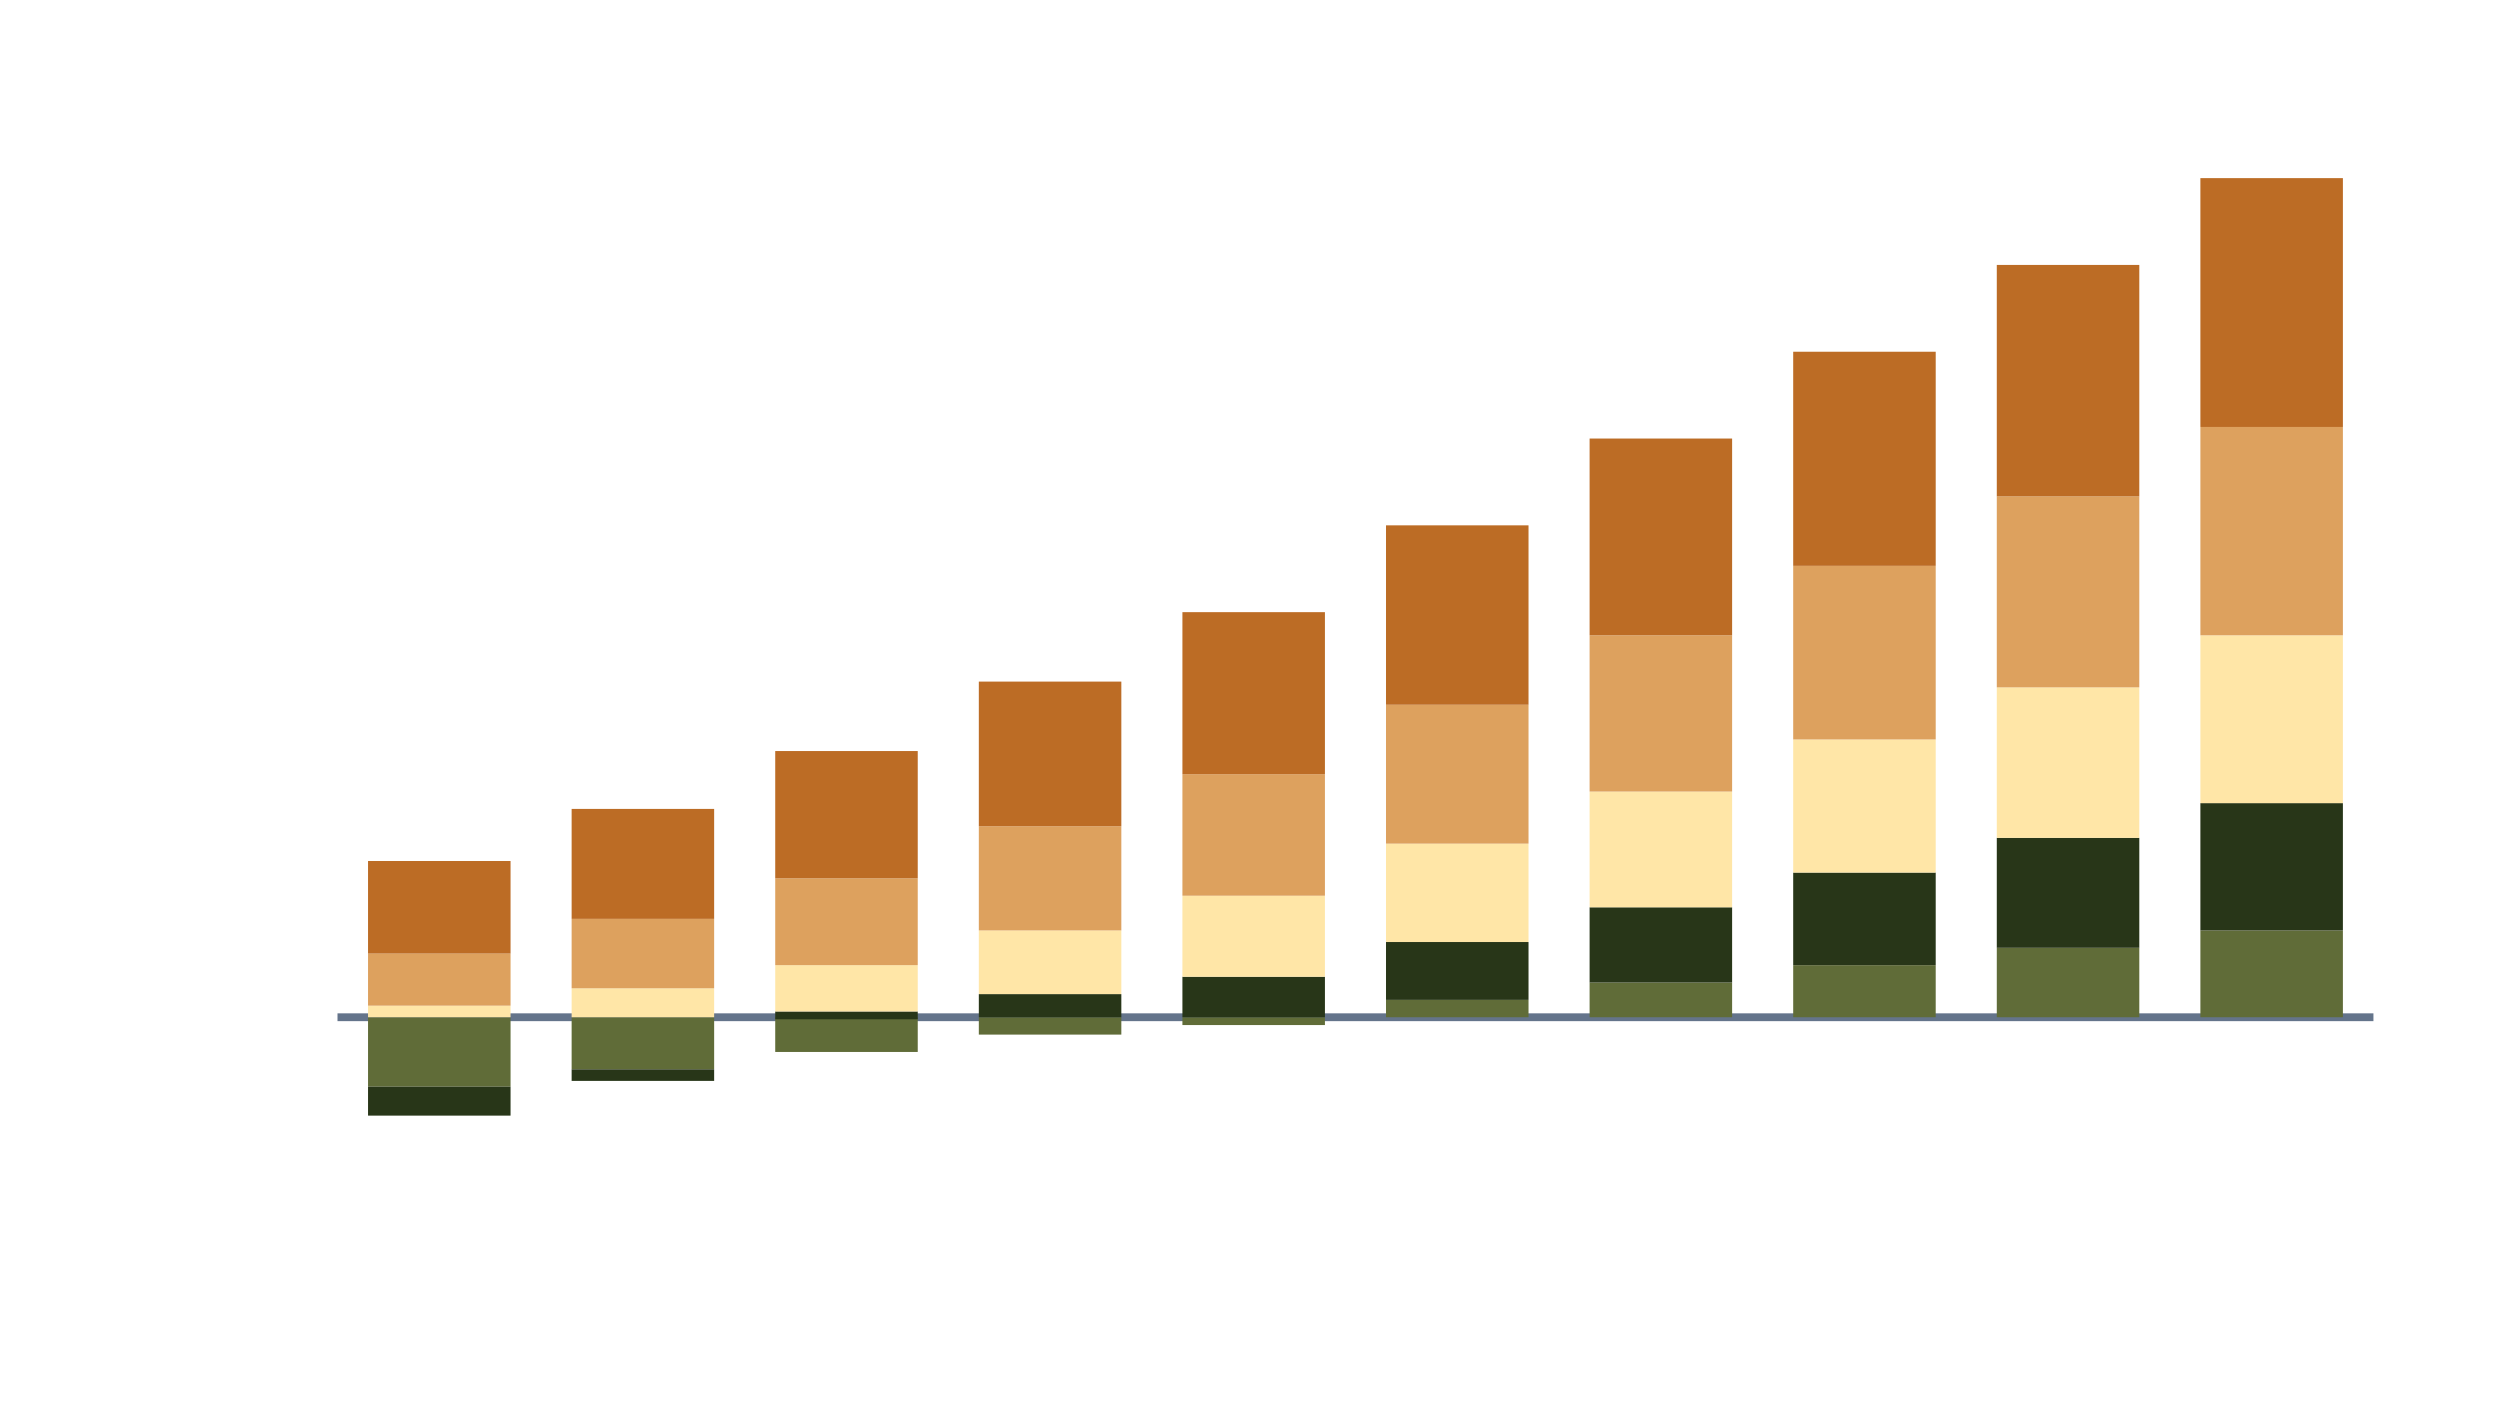
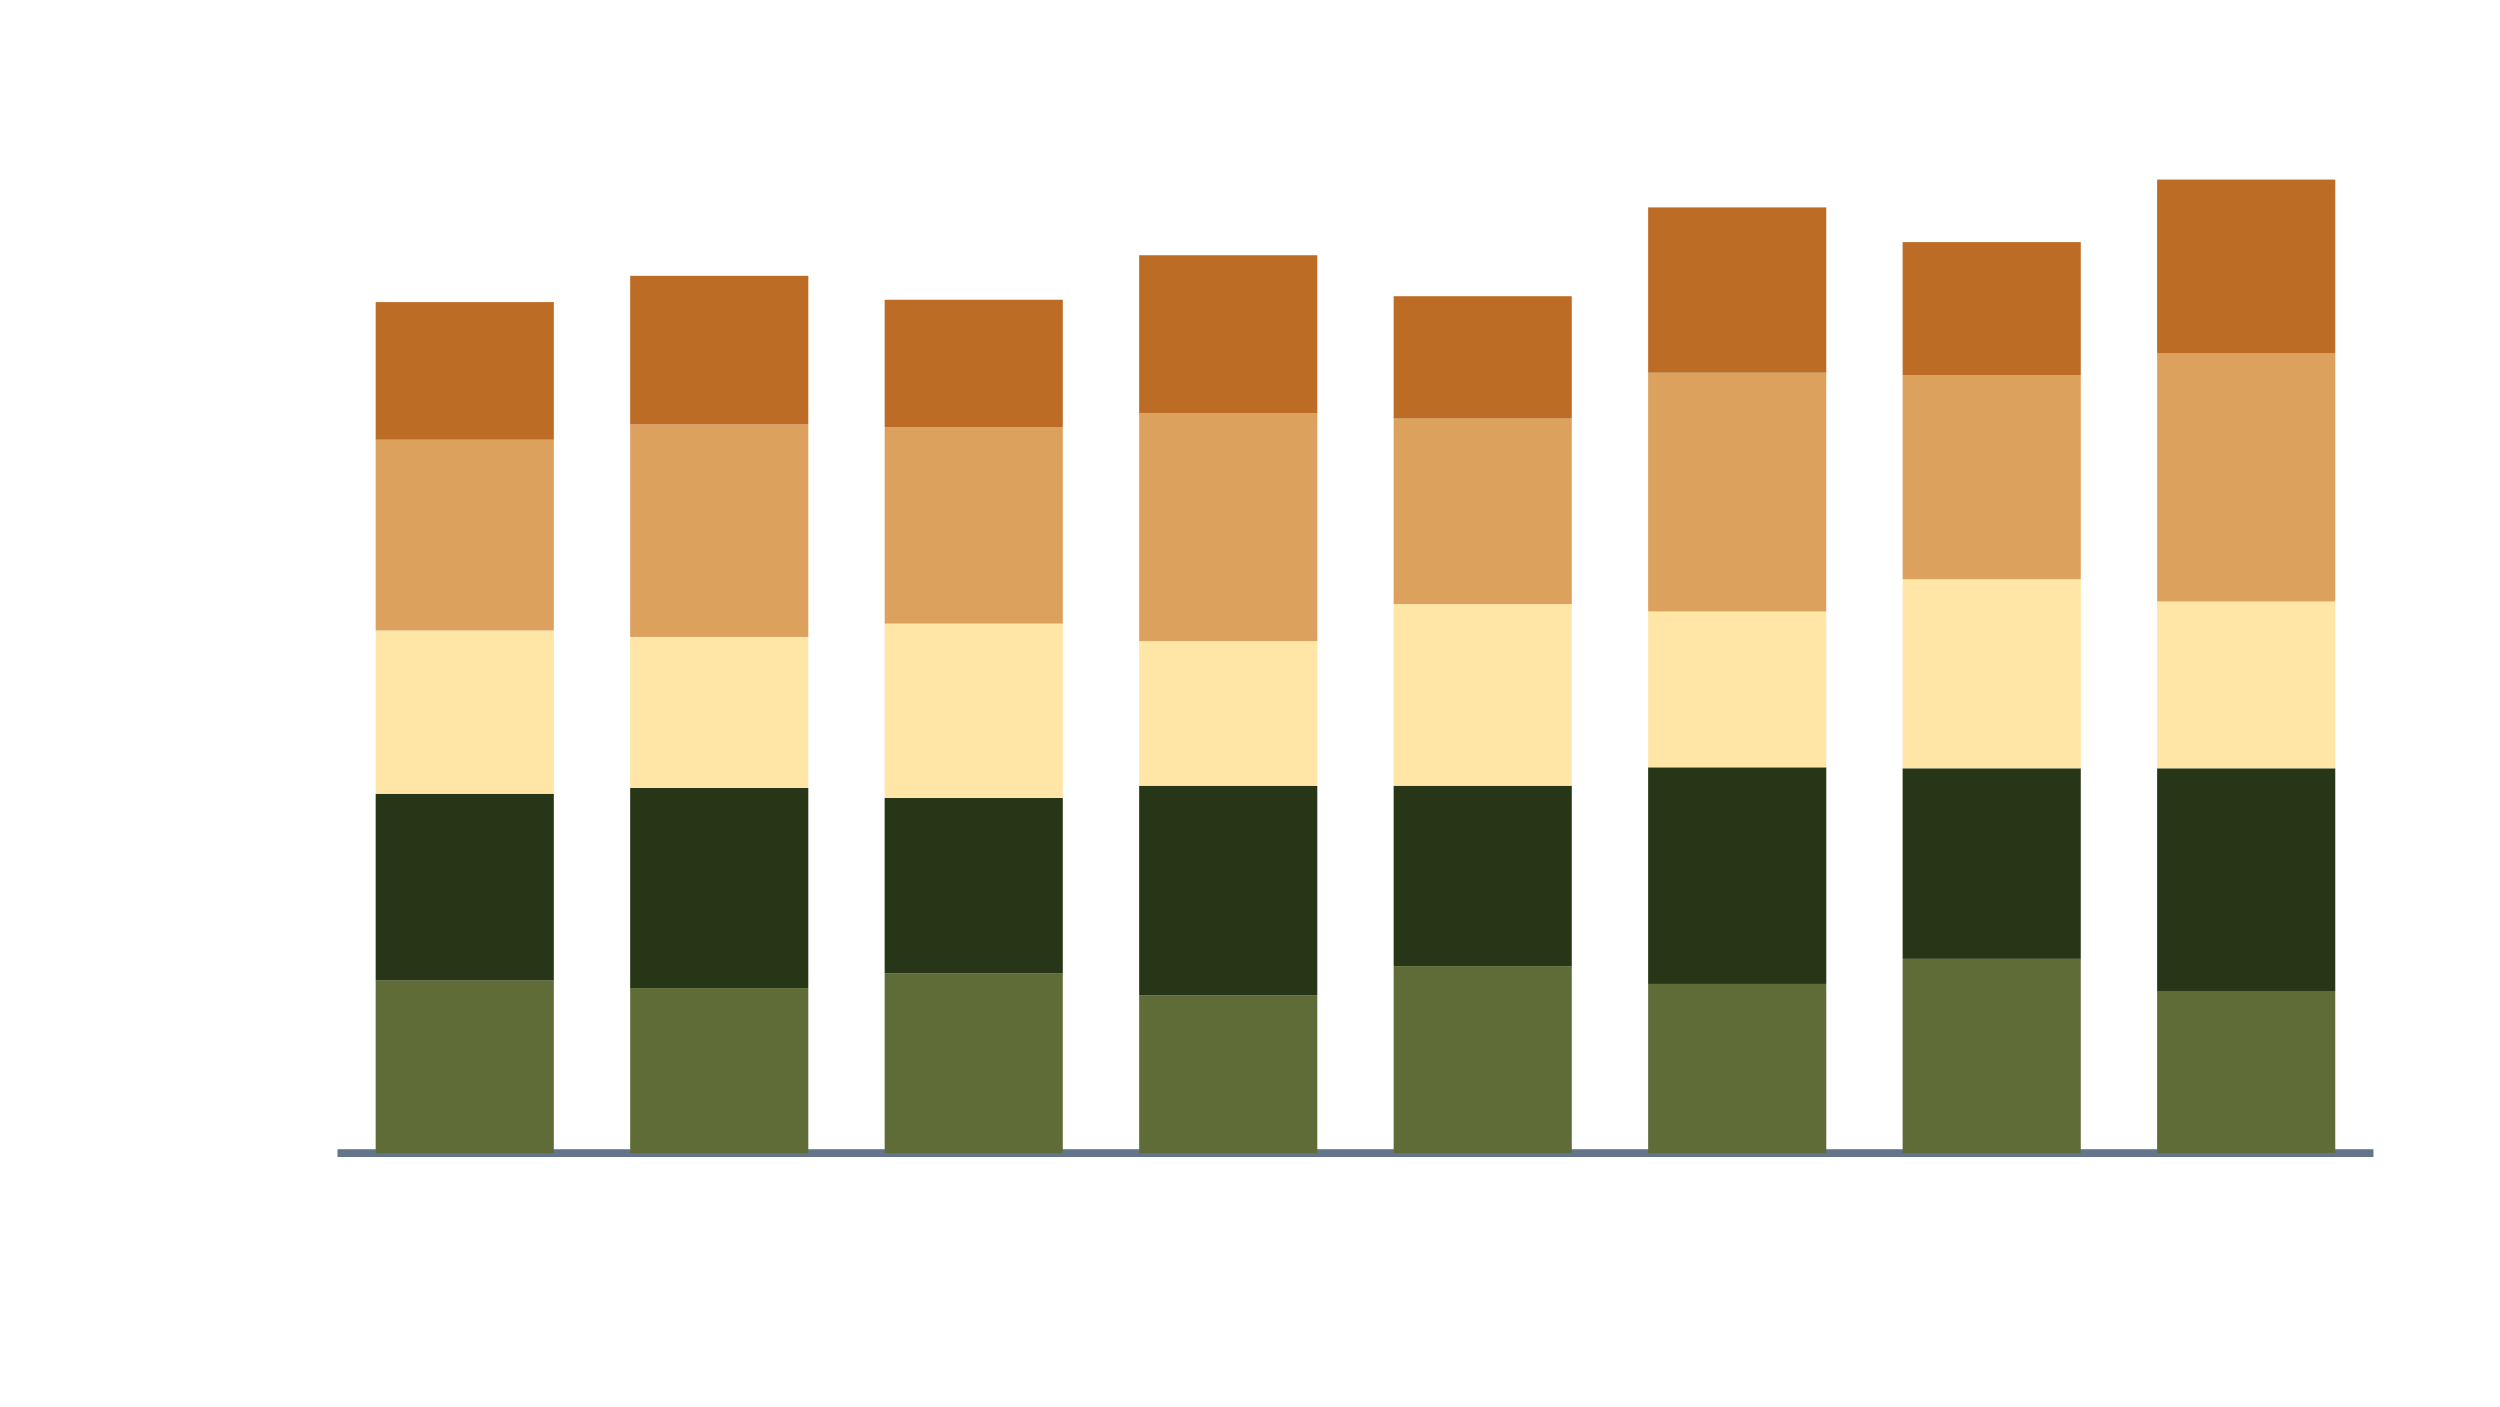
<svg xmlns="http://www.w3.org/2000/svg" width="320" height="180" viewBox="0 0 320 180">
  <svg width="320" height="180" viewBox="0 0 320 180" preserveAspectRatio="xMidYMid meet">
    <g data-chart-id="default-preview-DivergentStackedBarChart" data-chart-type="bar" data-bar-variant="divergent-stacked" data-axis-swapped="false" data-renderer="deterministic-bar@1">
-       <line data-mark-role="zero-line" x1="43.2" y1="130.207" x2="303.8" y2="130.207" stroke="#64748b" stroke-width="1" vector-effect="non-scaling-stroke" />
-       <rect data-chart-id="default-preview-DivergentStackedBarChart" data-mark-role="bar" data-mark-group-id="mark-group:default-preview-DivergentStackedBarChart:bar" data-row-keys="C001|Alpha" data-category-key="C001" data-series-key="Alpha" data-value="-12" x="47.109" y="130.207" width="18.242" height="8.889" fill="#606c38" fill-opacity="1" />
-       <rect data-chart-id="default-preview-DivergentStackedBarChart" data-mark-role="bar" data-mark-group-id="mark-group:default-preview-DivergentStackedBarChart:bar" data-row-keys="C001|Beta" data-category-key="C001" data-series-key="Beta" data-value="-5" x="47.109" y="139.096" width="18.242" height="3.704" fill="#283618" fill-opacity="1" />
-       <rect data-chart-id="default-preview-DivergentStackedBarChart" data-mark-role="bar" data-mark-group-id="mark-group:default-preview-DivergentStackedBarChart:bar" data-row-keys="C001|Gamma" data-category-key="C001" data-series-key="Gamma" data-value="2" x="47.109" y="128.726" width="18.242" height="1.481" fill="#ffe6a7" fill-opacity="1" />
-       <rect data-chart-id="default-preview-DivergentStackedBarChart" data-mark-role="bar" data-mark-group-id="mark-group:default-preview-DivergentStackedBarChart:bar" data-row-keys="C001|Delta" data-category-key="C001" data-series-key="Delta" data-value="9" x="47.109" y="122.059" width="18.242" height="6.667" fill="#dda15e" fill-opacity="1" />
-       <rect data-chart-id="default-preview-DivergentStackedBarChart" data-mark-role="bar" data-mark-group-id="mark-group:default-preview-DivergentStackedBarChart:bar" data-row-keys="C001|Epsilon" data-category-key="C001" data-series-key="Epsilon" data-value="16" x="47.109" y="110.207" width="18.242" height="11.852" fill="#bc6c25" fill-opacity="1" />
-       <rect data-chart-id="default-preview-DivergentStackedBarChart" data-mark-role="bar" data-mark-group-id="mark-group:default-preview-DivergentStackedBarChart:bar" data-row-keys="C002|Alpha" data-category-key="C002" data-series-key="Alpha" data-value="-9" x="73.169" y="130.207" width="18.242" height="6.667" fill="#606c38" fill-opacity="1" />
-       <rect data-chart-id="default-preview-DivergentStackedBarChart" data-mark-role="bar" data-mark-group-id="mark-group:default-preview-DivergentStackedBarChart:bar" data-row-keys="C002|Beta" data-category-key="C002" data-series-key="Beta" data-value="-2" x="73.169" y="136.874" width="18.242" height="1.481" fill="#283618" fill-opacity="1" />
-       <rect data-chart-id="default-preview-DivergentStackedBarChart" data-mark-role="bar" data-mark-group-id="mark-group:default-preview-DivergentStackedBarChart:bar" data-row-keys="C002|Gamma" data-category-key="C002" data-series-key="Gamma" data-value="5" x="73.169" y="126.504" width="18.242" height="3.704" fill="#ffe6a7" fill-opacity="1" />
-       <rect data-chart-id="default-preview-DivergentStackedBarChart" data-mark-role="bar" data-mark-group-id="mark-group:default-preview-DivergentStackedBarChart:bar" data-row-keys="C002|Delta" data-category-key="C002" data-series-key="Delta" data-value="12" x="73.169" y="117.615" width="18.242" height="8.889" fill="#dda15e" fill-opacity="1" />
-       <rect data-chart-id="default-preview-DivergentStackedBarChart" data-mark-role="bar" data-mark-group-id="mark-group:default-preview-DivergentStackedBarChart:bar" data-row-keys="C002|Epsilon" data-category-key="C002" data-series-key="Epsilon" data-value="19" x="73.169" y="103.541" width="18.242" height="14.074" fill="#bc6c25" fill-opacity="1" />
-       <rect data-chart-id="default-preview-DivergentStackedBarChart" data-mark-role="bar" data-mark-group-id="mark-group:default-preview-DivergentStackedBarChart:bar" data-row-keys="C003|Alpha" data-category-key="C003" data-series-key="Alpha" data-value="-6" x="99.229" y="130.207" width="18.242" height="4.444" fill="#606c38" fill-opacity="1" />
-       <rect data-chart-id="default-preview-DivergentStackedBarChart" data-mark-role="bar" data-mark-group-id="mark-group:default-preview-DivergentStackedBarChart:bar" data-row-keys="C003|Beta" data-category-key="C003" data-series-key="Beta" data-value="1" x="99.229" y="129.467" width="18.242" height="1" fill="#283618" fill-opacity="1" />
-       <rect data-chart-id="default-preview-DivergentStackedBarChart" data-mark-role="bar" data-mark-group-id="mark-group:default-preview-DivergentStackedBarChart:bar" data-row-keys="C003|Gamma" data-category-key="C003" data-series-key="Gamma" data-value="8" x="99.229" y="123.541" width="18.242" height="5.926" fill="#ffe6a7" fill-opacity="1" />
-       <rect data-chart-id="default-preview-DivergentStackedBarChart" data-mark-role="bar" data-mark-group-id="mark-group:default-preview-DivergentStackedBarChart:bar" data-row-keys="C003|Delta" data-category-key="C003" data-series-key="Delta" data-value="15" x="99.229" y="112.43" width="18.242" height="11.111" fill="#dda15e" fill-opacity="1" />
-       <rect data-chart-id="default-preview-DivergentStackedBarChart" data-mark-role="bar" data-mark-group-id="mark-group:default-preview-DivergentStackedBarChart:bar" data-row-keys="C003|Epsilon" data-category-key="C003" data-series-key="Epsilon" data-value="22" x="99.229" y="96.133" width="18.242" height="16.296" fill="#bc6c25" fill-opacity="1" />
-       <rect data-chart-id="default-preview-DivergentStackedBarChart" data-mark-role="bar" data-mark-group-id="mark-group:default-preview-DivergentStackedBarChart:bar" data-row-keys="C004|Alpha" data-category-key="C004" data-series-key="Alpha" data-value="-3" x="125.289" y="130.207" width="18.242" height="2.222" fill="#606c38" fill-opacity="1" />
-       <rect data-chart-id="default-preview-DivergentStackedBarChart" data-mark-role="bar" data-mark-group-id="mark-group:default-preview-DivergentStackedBarChart:bar" data-row-keys="C004|Beta" data-category-key="C004" data-series-key="Beta" data-value="4" x="125.289" y="127.244" width="18.242" height="2.963" fill="#283618" fill-opacity="1" />
-       <rect data-chart-id="default-preview-DivergentStackedBarChart" data-mark-role="bar" data-mark-group-id="mark-group:default-preview-DivergentStackedBarChart:bar" data-row-keys="C004|Gamma" data-category-key="C004" data-series-key="Gamma" data-value="11" x="125.289" y="119.096" width="18.242" height="8.148" fill="#ffe6a7" fill-opacity="1" />
-       <rect data-chart-id="default-preview-DivergentStackedBarChart" data-mark-role="bar" data-mark-group-id="mark-group:default-preview-DivergentStackedBarChart:bar" data-row-keys="C004|Delta" data-category-key="C004" data-series-key="Delta" data-value="18" x="125.289" y="105.763" width="18.242" height="13.333" fill="#dda15e" fill-opacity="1" />
-       <rect data-chart-id="default-preview-DivergentStackedBarChart" data-mark-role="bar" data-mark-group-id="mark-group:default-preview-DivergentStackedBarChart:bar" data-row-keys="C004|Epsilon" data-category-key="C004" data-series-key="Epsilon" data-value="25" x="125.289" y="87.244" width="18.242" height="18.519" fill="#bc6c25" fill-opacity="1" />
-       <rect data-chart-id="default-preview-DivergentStackedBarChart" data-mark-role="bar" data-mark-group-id="mark-group:default-preview-DivergentStackedBarChart:bar" data-row-keys="C005|Alpha" data-category-key="C005" data-series-key="Alpha" data-value="0" x="151.349" y="130.207" width="18.242" height="1" fill="#606c38" fill-opacity="1" />
-       <rect data-chart-id="default-preview-DivergentStackedBarChart" data-mark-role="bar" data-mark-group-id="mark-group:default-preview-DivergentStackedBarChart:bar" data-row-keys="C005|Beta" data-category-key="C005" data-series-key="Beta" data-value="7" x="151.349" y="125.022" width="18.242" height="5.185" fill="#283618" fill-opacity="1" />
-       <rect data-chart-id="default-preview-DivergentStackedBarChart" data-mark-role="bar" data-mark-group-id="mark-group:default-preview-DivergentStackedBarChart:bar" data-row-keys="C005|Gamma" data-category-key="C005" data-series-key="Gamma" data-value="14" x="151.349" y="114.652" width="18.242" height="10.37" fill="#ffe6a7" fill-opacity="1" />
-       <rect data-chart-id="default-preview-DivergentStackedBarChart" data-mark-role="bar" data-mark-group-id="mark-group:default-preview-DivergentStackedBarChart:bar" data-row-keys="C005|Delta" data-category-key="C005" data-series-key="Delta" data-value="21" x="151.349" y="99.096" width="18.242" height="15.556" fill="#dda15e" fill-opacity="1" />
-       <rect data-chart-id="default-preview-DivergentStackedBarChart" data-mark-role="bar" data-mark-group-id="mark-group:default-preview-DivergentStackedBarChart:bar" data-row-keys="C005|Epsilon" data-category-key="C005" data-series-key="Epsilon" data-value="28" x="151.349" y="78.356" width="18.242" height="20.741" fill="#bc6c25" fill-opacity="1" />
-       <rect data-chart-id="default-preview-DivergentStackedBarChart" data-mark-role="bar" data-mark-group-id="mark-group:default-preview-DivergentStackedBarChart:bar" data-row-keys="C006|Alpha" data-category-key="C006" data-series-key="Alpha" data-value="3" x="177.409" y="127.985" width="18.242" height="2.222" fill="#606c38" fill-opacity="1" />
-       <rect data-chart-id="default-preview-DivergentStackedBarChart" data-mark-role="bar" data-mark-group-id="mark-group:default-preview-DivergentStackedBarChart:bar" data-row-keys="C006|Beta" data-category-key="C006" data-series-key="Beta" data-value="10" x="177.409" y="120.578" width="18.242" height="7.407" fill="#283618" fill-opacity="1" />
-       <rect data-chart-id="default-preview-DivergentStackedBarChart" data-mark-role="bar" data-mark-group-id="mark-group:default-preview-DivergentStackedBarChart:bar" data-row-keys="C006|Gamma" data-category-key="C006" data-series-key="Gamma" data-value="17" x="177.409" y="107.985" width="18.242" height="12.593" fill="#ffe6a7" fill-opacity="1" />
-       <rect data-chart-id="default-preview-DivergentStackedBarChart" data-mark-role="bar" data-mark-group-id="mark-group:default-preview-DivergentStackedBarChart:bar" data-row-keys="C006|Delta" data-category-key="C006" data-series-key="Delta" data-value="24" x="177.409" y="90.207" width="18.242" height="17.778" fill="#dda15e" fill-opacity="1" />
-       <rect data-chart-id="default-preview-DivergentStackedBarChart" data-mark-role="bar" data-mark-group-id="mark-group:default-preview-DivergentStackedBarChart:bar" data-row-keys="C006|Epsilon" data-category-key="C006" data-series-key="Epsilon" data-value="31" x="177.409" y="67.244" width="18.242" height="22.963" fill="#bc6c25" fill-opacity="1" />
-       <rect data-chart-id="default-preview-DivergentStackedBarChart" data-mark-role="bar" data-mark-group-id="mark-group:default-preview-DivergentStackedBarChart:bar" data-row-keys="C007|Alpha" data-category-key="C007" data-series-key="Alpha" data-value="6" x="203.469" y="125.763" width="18.242" height="4.444" fill="#606c38" fill-opacity="1" />
-       <rect data-chart-id="default-preview-DivergentStackedBarChart" data-mark-role="bar" data-mark-group-id="mark-group:default-preview-DivergentStackedBarChart:bar" data-row-keys="C007|Beta" data-category-key="C007" data-series-key="Beta" data-value="13" x="203.469" y="116.133" width="18.242" height="9.63" fill="#283618" fill-opacity="1" />
-       <rect data-chart-id="default-preview-DivergentStackedBarChart" data-mark-role="bar" data-mark-group-id="mark-group:default-preview-DivergentStackedBarChart:bar" data-row-keys="C007|Gamma" data-category-key="C007" data-series-key="Gamma" data-value="20" x="203.469" y="101.319" width="18.242" height="14.815" fill="#ffe6a7" fill-opacity="1" />
-       <rect data-chart-id="default-preview-DivergentStackedBarChart" data-mark-role="bar" data-mark-group-id="mark-group:default-preview-DivergentStackedBarChart:bar" data-row-keys="C007|Delta" data-category-key="C007" data-series-key="Delta" data-value="27" x="203.469" y="81.319" width="18.242" height="20" fill="#dda15e" fill-opacity="1" />
-       <rect data-chart-id="default-preview-DivergentStackedBarChart" data-mark-role="bar" data-mark-group-id="mark-group:default-preview-DivergentStackedBarChart:bar" data-row-keys="C007|Epsilon" data-category-key="C007" data-series-key="Epsilon" data-value="34" x="203.469" y="56.133" width="18.242" height="25.185" fill="#bc6c25" fill-opacity="1" />
-       <rect data-chart-id="default-preview-DivergentStackedBarChart" data-mark-role="bar" data-mark-group-id="mark-group:default-preview-DivergentStackedBarChart:bar" data-row-keys="C008|Alpha" data-category-key="C008" data-series-key="Alpha" data-value="9" x="229.529" y="123.541" width="18.242" height="6.667" fill="#606c38" fill-opacity="1" />
-       <rect data-chart-id="default-preview-DivergentStackedBarChart" data-mark-role="bar" data-mark-group-id="mark-group:default-preview-DivergentStackedBarChart:bar" data-row-keys="C008|Beta" data-category-key="C008" data-series-key="Beta" data-value="16" x="229.529" y="111.689" width="18.242" height="11.852" fill="#283618" fill-opacity="1" />
-       <rect data-chart-id="default-preview-DivergentStackedBarChart" data-mark-role="bar" data-mark-group-id="mark-group:default-preview-DivergentStackedBarChart:bar" data-row-keys="C008|Gamma" data-category-key="C008" data-series-key="Gamma" data-value="23" x="229.529" y="94.652" width="18.242" height="17.037" fill="#ffe6a7" fill-opacity="1" />
-       <rect data-chart-id="default-preview-DivergentStackedBarChart" data-mark-role="bar" data-mark-group-id="mark-group:default-preview-DivergentStackedBarChart:bar" data-row-keys="C008|Delta" data-category-key="C008" data-series-key="Delta" data-value="30" x="229.529" y="72.43" width="18.242" height="22.222" fill="#dda15e" fill-opacity="1" />
-       <rect data-chart-id="default-preview-DivergentStackedBarChart" data-mark-role="bar" data-mark-group-id="mark-group:default-preview-DivergentStackedBarChart:bar" data-row-keys="C008|Epsilon" data-category-key="C008" data-series-key="Epsilon" data-value="37" x="229.529" y="45.022" width="18.242" height="27.407" fill="#bc6c25" fill-opacity="1" />
-       <rect data-chart-id="default-preview-DivergentStackedBarChart" data-mark-role="bar" data-mark-group-id="mark-group:default-preview-DivergentStackedBarChart:bar" data-row-keys="C009|Alpha" data-category-key="C009" data-series-key="Alpha" data-value="12" x="255.589" y="121.319" width="18.242" height="8.889" fill="#606c38" fill-opacity="1" />
-       <rect data-chart-id="default-preview-DivergentStackedBarChart" data-mark-role="bar" data-mark-group-id="mark-group:default-preview-DivergentStackedBarChart:bar" data-row-keys="C009|Beta" data-category-key="C009" data-series-key="Beta" data-value="19" x="255.589" y="107.244" width="18.242" height="14.074" fill="#283618" fill-opacity="1" />
-       <rect data-chart-id="default-preview-DivergentStackedBarChart" data-mark-role="bar" data-mark-group-id="mark-group:default-preview-DivergentStackedBarChart:bar" data-row-keys="C009|Gamma" data-category-key="C009" data-series-key="Gamma" data-value="26" x="255.589" y="87.985" width="18.242" height="19.259" fill="#ffe6a7" fill-opacity="1" />
-       <rect data-chart-id="default-preview-DivergentStackedBarChart" data-mark-role="bar" data-mark-group-id="mark-group:default-preview-DivergentStackedBarChart:bar" data-row-keys="C009|Delta" data-category-key="C009" data-series-key="Delta" data-value="33" x="255.589" y="63.541" width="18.242" height="24.444" fill="#dda15e" fill-opacity="1" />
-       <rect data-chart-id="default-preview-DivergentStackedBarChart" data-mark-role="bar" data-mark-group-id="mark-group:default-preview-DivergentStackedBarChart:bar" data-row-keys="C009|Epsilon" data-category-key="C009" data-series-key="Epsilon" data-value="40" x="255.589" y="33.911" width="18.242" height="29.63" fill="#bc6c25" fill-opacity="1" />
-       <rect data-chart-id="default-preview-DivergentStackedBarChart" data-mark-role="bar" data-mark-group-id="mark-group:default-preview-DivergentStackedBarChart:bar" data-row-keys="C010|Alpha" data-category-key="C010" data-series-key="Alpha" data-value="15" x="281.649" y="119.096" width="18.242" height="11.111" fill="#606c38" fill-opacity="1" />
-       <rect data-chart-id="default-preview-DivergentStackedBarChart" data-mark-role="bar" data-mark-group-id="mark-group:default-preview-DivergentStackedBarChart:bar" data-row-keys="C010|Beta" data-category-key="C010" data-series-key="Beta" data-value="22" x="281.649" y="102.8" width="18.242" height="16.296" fill="#283618" fill-opacity="1" />
-       <rect data-chart-id="default-preview-DivergentStackedBarChart" data-mark-role="bar" data-mark-group-id="mark-group:default-preview-DivergentStackedBarChart:bar" data-row-keys="C010|Gamma" data-category-key="C010" data-series-key="Gamma" data-value="29" x="281.649" y="81.319" width="18.242" height="21.481" fill="#ffe6a7" fill-opacity="1" />
-       <rect data-chart-id="default-preview-DivergentStackedBarChart" data-mark-role="bar" data-mark-group-id="mark-group:default-preview-DivergentStackedBarChart:bar" data-row-keys="C010|Delta" data-category-key="C010" data-series-key="Delta" data-value="36" x="281.649" y="54.652" width="18.242" height="26.667" fill="#dda15e" fill-opacity="1" />
-       <rect data-chart-id="default-preview-DivergentStackedBarChart" data-mark-role="bar" data-mark-group-id="mark-group:default-preview-DivergentStackedBarChart:bar" data-row-keys="C010|Epsilon" data-category-key="C010" data-series-key="Epsilon" data-value="43" x="281.649" y="22.8" width="18.242" height="31.852" fill="#bc6c25" fill-opacity="1" />
+       <line data-mark-role="zero-line" x1="43.2" y1="147.6" x2="303.8" y2="147.6" stroke="#64748b" stroke-width="1" vector-effect="non-scaling-stroke" />
+       <rect data-chart-id="default-preview-DivergentStackedBarChart" data-mark-role="bar" data-mark-group-id="mark-group:default-preview-DivergentStackedBarChart:bar" data-row-keys="1" data-category-key="2025-01-01" data-series-key="Person_A" data-value="88" x="48.086" y="125.518" width="22.803" height="22.082" fill="#606c38" fill-opacity="1" />
+       <rect data-chart-id="default-preview-DivergentStackedBarChart" data-mark-role="bar" data-mark-group-id="mark-group:default-preview-DivergentStackedBarChart:bar" data-row-keys="2" data-category-key="2025-02-01" data-series-key="Person_A" data-value="84.2" x="80.661" y="126.471" width="22.803" height="21.129" fill="#606c38" fill-opacity="1" />
+       <rect data-chart-id="default-preview-DivergentStackedBarChart" data-mark-role="bar" data-mark-group-id="mark-group:default-preview-DivergentStackedBarChart:bar" data-row-keys="3" data-category-key="2025-03-01" data-series-key="Person_A" data-value="91.8" x="113.236" y="124.564" width="22.803" height="23.036" fill="#606c38" fill-opacity="1" />
+       <rect data-chart-id="default-preview-DivergentStackedBarChart" data-mark-role="bar" data-mark-group-id="mark-group:default-preview-DivergentStackedBarChart:bar" data-row-keys="4" data-category-key="2025-04-01" data-series-key="Person_A" data-value="80.6" x="145.811" y="127.374" width="22.803" height="20.226" fill="#606c38" fill-opacity="1" />
+       <rect data-chart-id="default-preview-DivergentStackedBarChart" data-mark-role="bar" data-mark-group-id="mark-group:default-preview-DivergentStackedBarChart:bar" data-row-keys="5" data-category-key="2025-05-01" data-series-key="Person_A" data-value="95.4" x="178.386" y="123.661" width="22.803" height="23.939" fill="#606c38" fill-opacity="1" />
+       <rect data-chart-id="default-preview-DivergentStackedBarChart" data-mark-role="bar" data-mark-group-id="mark-group:default-preview-DivergentStackedBarChart:bar" data-row-keys="6" data-category-key="2025-06-01" data-series-key="Person_A" data-value="86.3" x="210.961" y="125.944" width="22.803" height="21.656" fill="#606c38" fill-opacity="1" />
+       <rect data-chart-id="default-preview-DivergentStackedBarChart" data-mark-role="bar" data-mark-group-id="mark-group:default-preview-DivergentStackedBarChart:bar" data-row-keys="7" data-category-key="2025-07-01" data-series-key="Person_A" data-value="99.1" x="243.536" y="122.732" width="22.803" height="24.868" fill="#606c38" fill-opacity="1" />
+       <rect data-chart-id="default-preview-DivergentStackedBarChart" data-mark-role="bar" data-mark-group-id="mark-group:default-preview-DivergentStackedBarChart:bar" data-row-keys="8" data-category-key="2025-08-01" data-series-key="Person_A" data-value="82.7" x="276.111" y="126.847" width="22.803" height="20.753" fill="#606c38" fill-opacity="1" />
+       <rect data-chart-id="default-preview-DivergentStackedBarChart" data-mark-role="bar" data-mark-group-id="mark-group:default-preview-DivergentStackedBarChart:bar" data-row-keys="9" data-category-key="2025-01-01" data-series-key="Person_B" data-value="95.3" x="48.086" y="101.603" width="22.803" height="23.914" fill="#283618" fill-opacity="1" />
+       <rect data-chart-id="default-preview-DivergentStackedBarChart" data-mark-role="bar" data-mark-group-id="mark-group:default-preview-DivergentStackedBarChart:bar" data-row-keys="10" data-category-key="2025-02-01" data-series-key="Person_B" data-value="102.1" x="80.661" y="100.85" width="22.803" height="25.621" fill="#283618" fill-opacity="1" />
+       <rect data-chart-id="default-preview-DivergentStackedBarChart" data-mark-role="bar" data-mark-group-id="mark-group:default-preview-DivergentStackedBarChart:bar" data-row-keys="11" data-category-key="2025-03-01" data-series-key="Person_B" data-value="89.4" x="113.236" y="102.13" width="22.803" height="22.434" fill="#283618" fill-opacity="1" />
+       <rect data-chart-id="default-preview-DivergentStackedBarChart" data-mark-role="bar" data-mark-group-id="mark-group:default-preview-DivergentStackedBarChart:bar" data-row-keys="12" data-category-key="2025-04-01" data-series-key="Person_B" data-value="106.8" x="145.811" y="100.574" width="22.803" height="26.8" fill="#283618" fill-opacity="1" />
+       <rect data-chart-id="default-preview-DivergentStackedBarChart" data-mark-role="bar" data-mark-group-id="mark-group:default-preview-DivergentStackedBarChart:bar" data-row-keys="13" data-category-key="2025-05-01" data-series-key="Person_B" data-value="92" x="178.386" y="100.574" width="22.803" height="23.086" fill="#283618" fill-opacity="1" />
+       <rect data-chart-id="default-preview-DivergentStackedBarChart" data-mark-role="bar" data-mark-group-id="mark-group:default-preview-DivergentStackedBarChart:bar" data-row-keys="14" data-category-key="2025-06-01" data-series-key="Person_B" data-value="110.5" x="210.961" y="98.216" width="22.803" height="27.729" fill="#283618" fill-opacity="1" />
+       <rect data-chart-id="default-preview-DivergentStackedBarChart" data-mark-role="bar" data-mark-group-id="mark-group:default-preview-DivergentStackedBarChart:bar" data-row-keys="15" data-category-key="2025-07-01" data-series-key="Person_B" data-value="97.2" x="243.536" y="98.341" width="22.803" height="24.391" fill="#283618" fill-opacity="1" />
+       <rect data-chart-id="default-preview-DivergentStackedBarChart" data-mark-role="bar" data-mark-group-id="mark-group:default-preview-DivergentStackedBarChart:bar" data-row-keys="16" data-category-key="2025-08-01" data-series-key="Person_B" data-value="113.6" x="276.111" y="98.341" width="22.803" height="28.506" fill="#283618" fill-opacity="1" />
+       <rect data-chart-id="default-preview-DivergentStackedBarChart" data-mark-role="bar" data-mark-group-id="mark-group:default-preview-DivergentStackedBarChart:bar" data-row-keys="17" data-category-key="2025-01-01" data-series-key="Person_C" data-value="83.3" x="48.086" y="80.7" width="22.803" height="20.903" fill="#ffe6a7" fill-opacity="1" />
+       <rect data-chart-id="default-preview-DivergentStackedBarChart" data-mark-role="bar" data-mark-group-id="mark-group:default-preview-DivergentStackedBarChart:bar" data-row-keys="18" data-category-key="2025-02-01" data-series-key="Person_C" data-value="77" x="80.661" y="81.528" width="22.803" height="19.322" fill="#ffe6a7" fill-opacity="1" />
+       <rect data-chart-id="default-preview-DivergentStackedBarChart" data-mark-role="bar" data-mark-group-id="mark-group:default-preview-DivergentStackedBarChart:bar" data-row-keys="19" data-category-key="2025-03-01" data-series-key="Person_C" data-value="88.9" x="113.236" y="79.822" width="22.803" height="22.308" fill="#ffe6a7" fill-opacity="1" />
+       <rect data-chart-id="default-preview-DivergentStackedBarChart" data-mark-role="bar" data-mark-group-id="mark-group:default-preview-DivergentStackedBarChart:bar" data-row-keys="20" data-category-key="2025-04-01" data-series-key="Person_C" data-value="73.8" x="145.811" y="82.055" width="22.803" height="18.519" fill="#ffe6a7" fill-opacity="1" />
+       <rect data-chart-id="default-preview-DivergentStackedBarChart" data-mark-role="bar" data-mark-group-id="mark-group:default-preview-DivergentStackedBarChart:bar" data-row-keys="21" data-category-key="2025-05-01" data-series-key="Person_C" data-value="92.7" x="178.386" y="77.313" width="22.803" height="23.262" fill="#ffe6a7" fill-opacity="1" />
+       <rect data-chart-id="default-preview-DivergentStackedBarChart" data-mark-role="bar" data-mark-group-id="mark-group:default-preview-DivergentStackedBarChart:bar" data-row-keys="22" data-category-key="2025-06-01" data-series-key="Person_C" data-value="79.5" x="210.961" y="78.266" width="22.803" height="19.95" fill="#ffe6a7" fill-opacity="1" />
+       <rect data-chart-id="default-preview-DivergentStackedBarChart" data-mark-role="bar" data-mark-group-id="mark-group:default-preview-DivergentStackedBarChart:bar" data-row-keys="23" data-category-key="2025-07-01" data-series-key="Person_C" data-value="96.4" x="243.536" y="74.151" width="22.803" height="24.19" fill="#ffe6a7" fill-opacity="1" />
+       <rect data-chart-id="default-preview-DivergentStackedBarChart" data-mark-role="bar" data-mark-group-id="mark-group:default-preview-DivergentStackedBarChart:bar" data-row-keys="24" data-category-key="2025-08-01" data-series-key="Person_C" data-value="85.1" x="276.111" y="76.986" width="22.803" height="21.355" fill="#ffe6a7" fill-opacity="1" />
+       <rect data-chart-id="default-preview-DivergentStackedBarChart" data-mark-role="bar" data-mark-group-id="mark-group:default-preview-DivergentStackedBarChart:bar" data-row-keys="25" data-category-key="2025-01-01" data-series-key="Person_D" data-value="97.3" x="48.086" y="56.284" width="22.803" height="24.416" fill="#dda15e" fill-opacity="1" />
+       <rect data-chart-id="default-preview-DivergentStackedBarChart" data-mark-role="bar" data-mark-group-id="mark-group:default-preview-DivergentStackedBarChart:bar" data-row-keys="26" data-category-key="2025-02-01" data-series-key="Person_D" data-value="108.4" x="80.661" y="54.327" width="22.803" height="27.202" fill="#dda15e" fill-opacity="1" />
+       <rect data-chart-id="default-preview-DivergentStackedBarChart" data-mark-role="bar" data-mark-group-id="mark-group:default-preview-DivergentStackedBarChart:bar" data-row-keys="27" data-category-key="2025-03-01" data-series-key="Person_D" data-value="100.1" x="113.236" y="54.703" width="22.803" height="25.119" fill="#dda15e" fill-opacity="1" />
+       <rect data-chart-id="default-preview-DivergentStackedBarChart" data-mark-role="bar" data-mark-group-id="mark-group:default-preview-DivergentStackedBarChart:bar" data-row-keys="28" data-category-key="2025-04-01" data-series-key="Person_D" data-value="116.2" x="145.811" y="52.896" width="22.803" height="29.159" fill="#dda15e" fill-opacity="1" />
+       <rect data-chart-id="default-preview-DivergentStackedBarChart" data-mark-role="bar" data-mark-group-id="mark-group:default-preview-DivergentStackedBarChart:bar" data-row-keys="29" data-category-key="2025-05-01" data-series-key="Person_D" data-value="94.6" x="178.386" y="53.574" width="22.803" height="23.739" fill="#dda15e" fill-opacity="1" />
+       <rect data-chart-id="default-preview-DivergentStackedBarChart" data-mark-role="bar" data-mark-group-id="mark-group:default-preview-DivergentStackedBarChart:bar" data-row-keys="30" data-category-key="2025-06-01" data-series-key="Person_D" data-value="121.8" x="210.961" y="47.702" width="22.803" height="30.564" fill="#dda15e" fill-opacity="1" />
+       <rect data-chart-id="default-preview-DivergentStackedBarChart" data-mark-role="bar" data-mark-group-id="mark-group:default-preview-DivergentStackedBarChart:bar" data-row-keys="31" data-category-key="2025-07-01" data-series-key="Person_D" data-value="104" x="243.536" y="48.053" width="22.803" height="26.097" fill="#dda15e" fill-opacity="1" />
+       <rect data-chart-id="default-preview-DivergentStackedBarChart" data-mark-role="bar" data-mark-group-id="mark-group:default-preview-DivergentStackedBarChart:bar" data-row-keys="32" data-category-key="2025-08-01" data-series-key="Person_D" data-value="126.5" x="276.111" y="45.243" width="22.803" height="31.744" fill="#dda15e" fill-opacity="1" />
+       <rect data-chart-id="default-preview-DivergentStackedBarChart" data-mark-role="bar" data-mark-group-id="mark-group:default-preview-DivergentStackedBarChart:bar" data-row-keys="33" data-category-key="2025-01-01" data-series-key="Person_E" data-value="70.2" x="48.086" y="38.668" width="22.803" height="17.616" fill="#bc6c25" fill-opacity="1" />
+       <rect data-chart-id="default-preview-DivergentStackedBarChart" data-mark-role="bar" data-mark-group-id="mark-group:default-preview-DivergentStackedBarChart:bar" data-row-keys="34" data-category-key="2025-02-01" data-series-key="Person_E" data-value="75.8" x="80.661" y="35.306" width="22.803" height="19.021" fill="#bc6c25" fill-opacity="1" />
+       <rect data-chart-id="default-preview-DivergentStackedBarChart" data-mark-role="bar" data-mark-group-id="mark-group:default-preview-DivergentStackedBarChart:bar" data-row-keys="35" data-category-key="2025-03-01" data-series-key="Person_E" data-value="65.1" x="113.236" y="38.367" width="22.803" height="16.336" fill="#bc6c25" fill-opacity="1" />
+       <rect data-chart-id="default-preview-DivergentStackedBarChart" data-mark-role="bar" data-mark-group-id="mark-group:default-preview-DivergentStackedBarChart:bar" data-row-keys="36" data-category-key="2025-04-01" data-series-key="Person_E" data-value="80.6" x="145.811" y="32.671" width="22.803" height="20.226" fill="#bc6c25" fill-opacity="1" />
+       <rect data-chart-id="default-preview-DivergentStackedBarChart" data-mark-role="bar" data-mark-group-id="mark-group:default-preview-DivergentStackedBarChart:bar" data-row-keys="37" data-category-key="2025-05-01" data-series-key="Person_E" data-value="62.4" x="178.386" y="37.915" width="22.803" height="15.658" fill="#bc6c25" fill-opacity="1" />
+       <rect data-chart-id="default-preview-DivergentStackedBarChart" data-mark-role="bar" data-mark-group-id="mark-group:default-preview-DivergentStackedBarChart:bar" data-row-keys="38" data-category-key="2025-06-01" data-series-key="Person_E" data-value="84.3" x="210.961" y="26.548" width="22.803" height="21.154" fill="#bc6c25" fill-opacity="1" />
+       <rect data-chart-id="default-preview-DivergentStackedBarChart" data-mark-role="bar" data-mark-group-id="mark-group:default-preview-DivergentStackedBarChart:bar" data-row-keys="39" data-category-key="2025-07-01" data-series-key="Person_E" data-value="68" x="243.536" y="30.99" width="22.803" height="17.064" fill="#bc6c25" fill-opacity="1" />
+       <rect data-chart-id="default-preview-DivergentStackedBarChart" data-mark-role="bar" data-mark-group-id="mark-group:default-preview-DivergentStackedBarChart:bar" data-row-keys="40" data-category-key="2025-08-01" data-series-key="Person_E" data-value="88.7" x="276.111" y="22.985" width="22.803" height="22.258" fill="#bc6c25" fill-opacity="1" />
    </g>
  </svg>
</svg>
